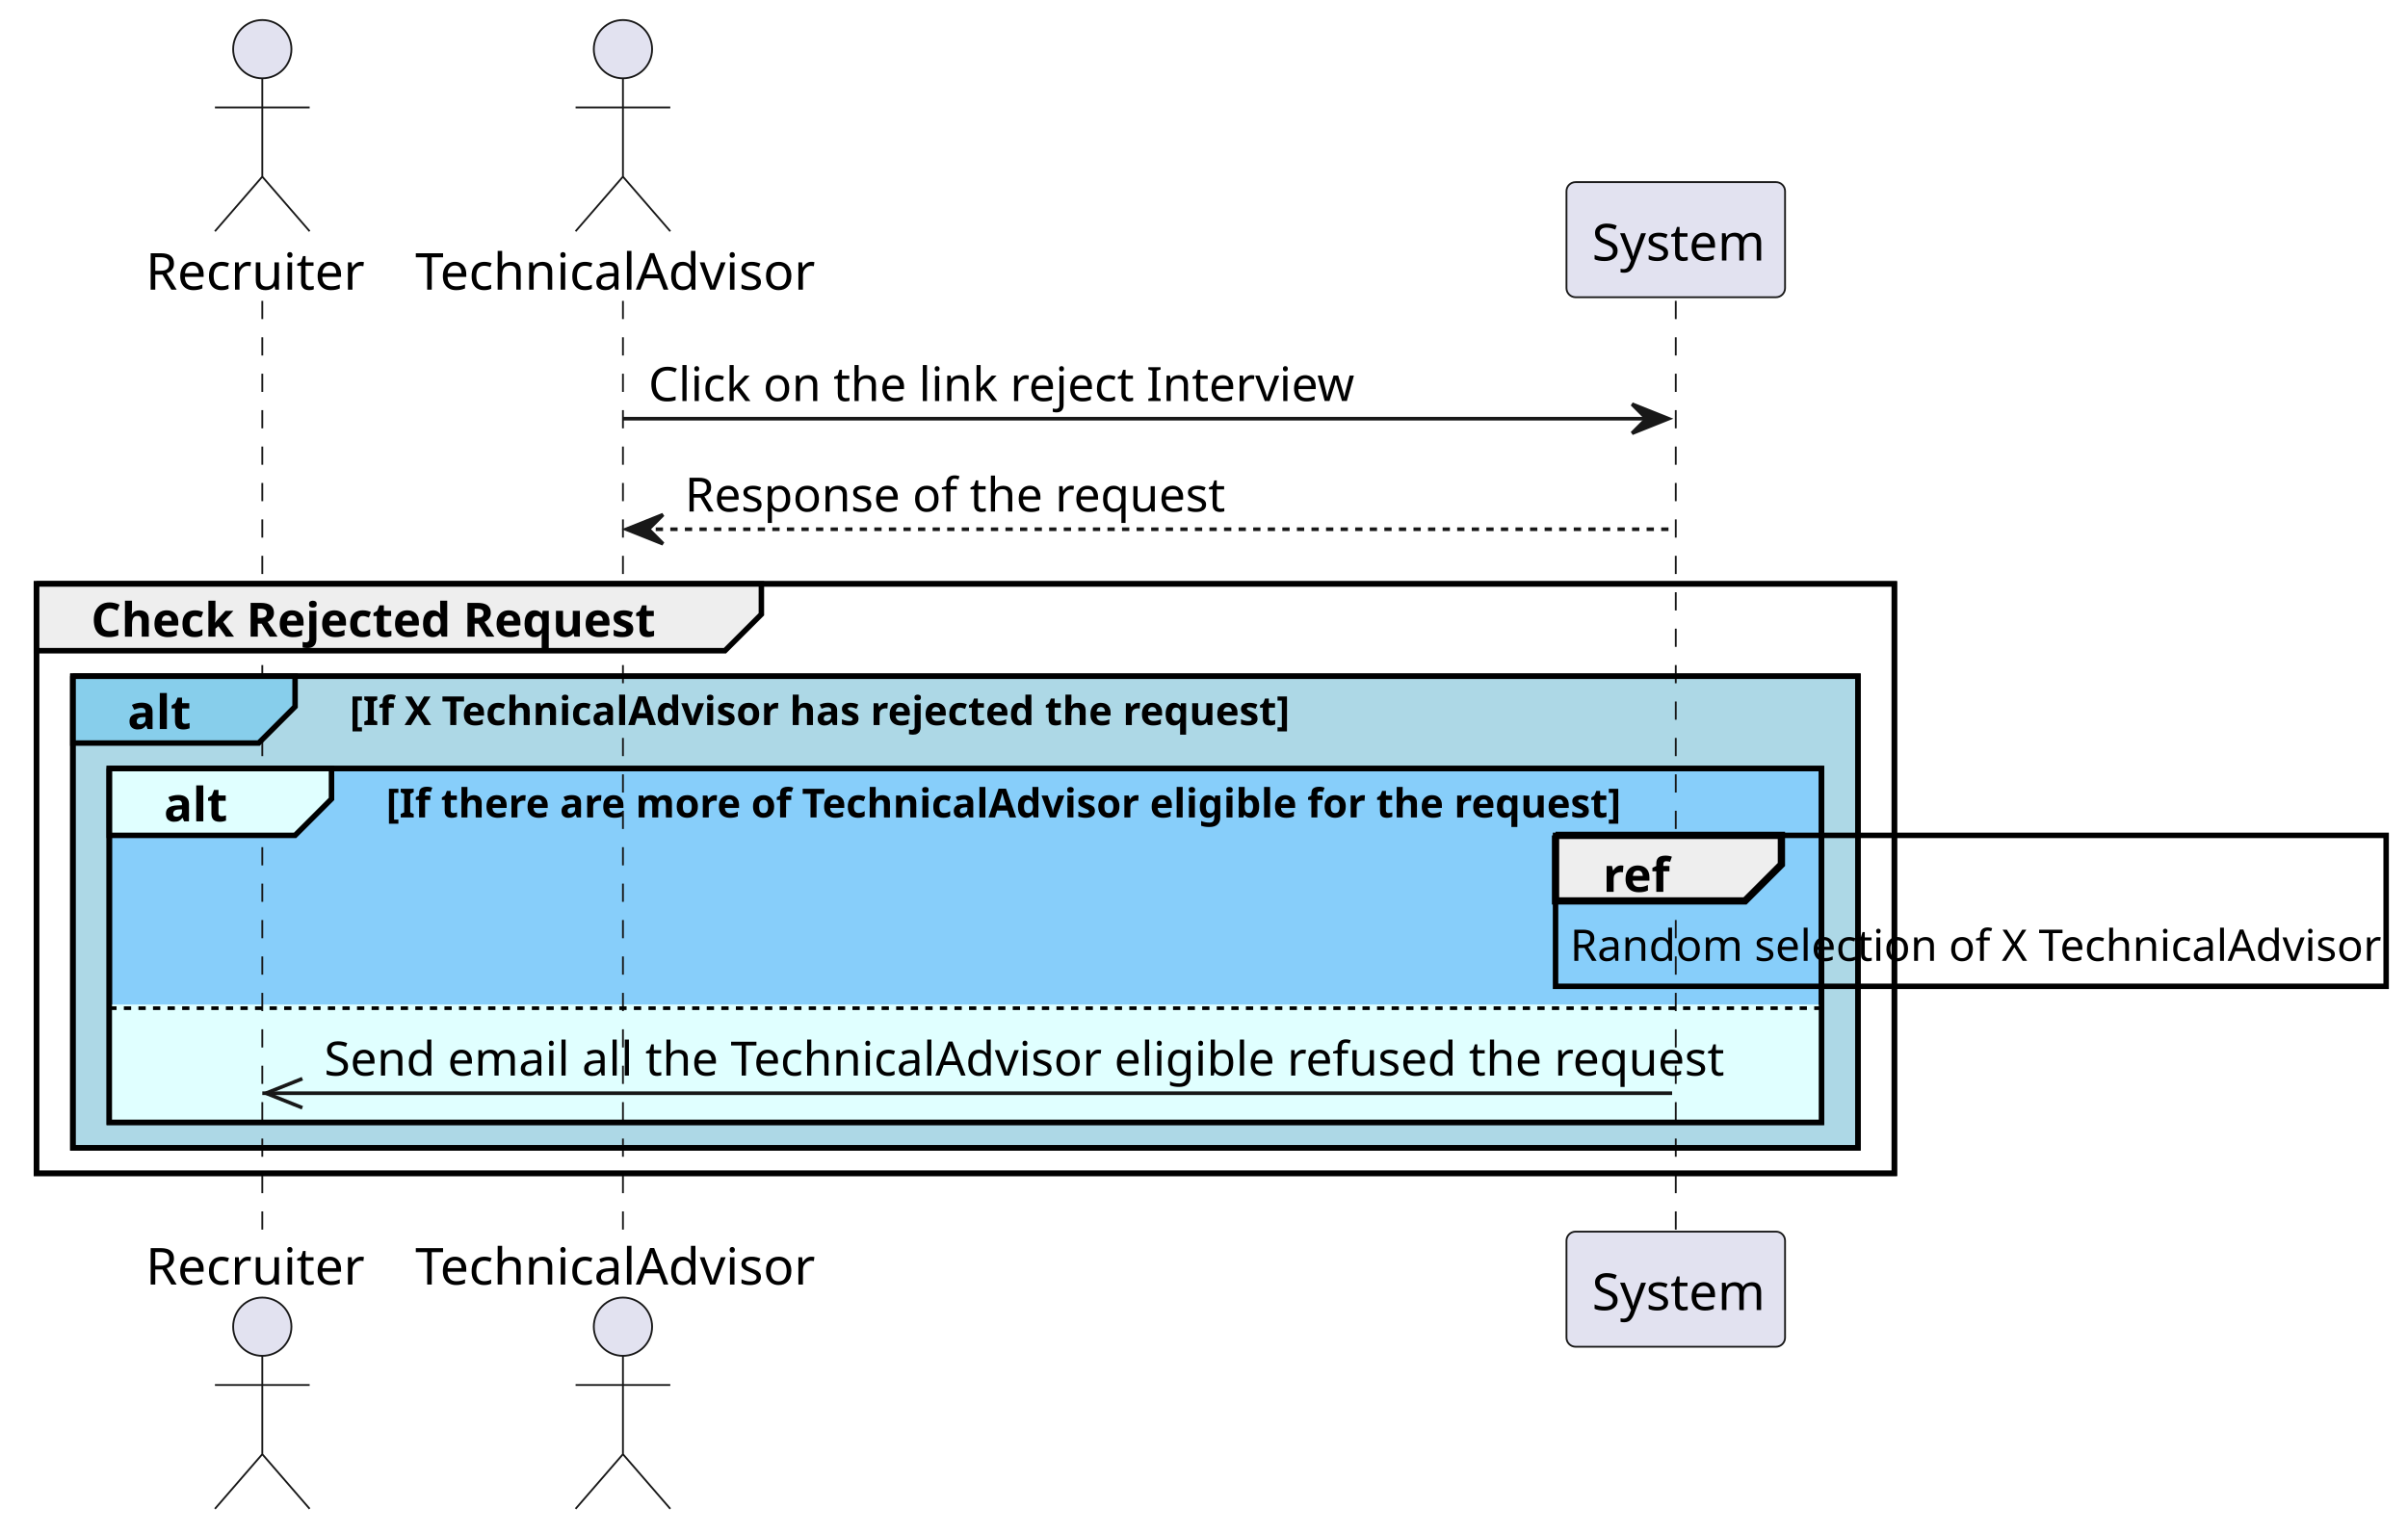
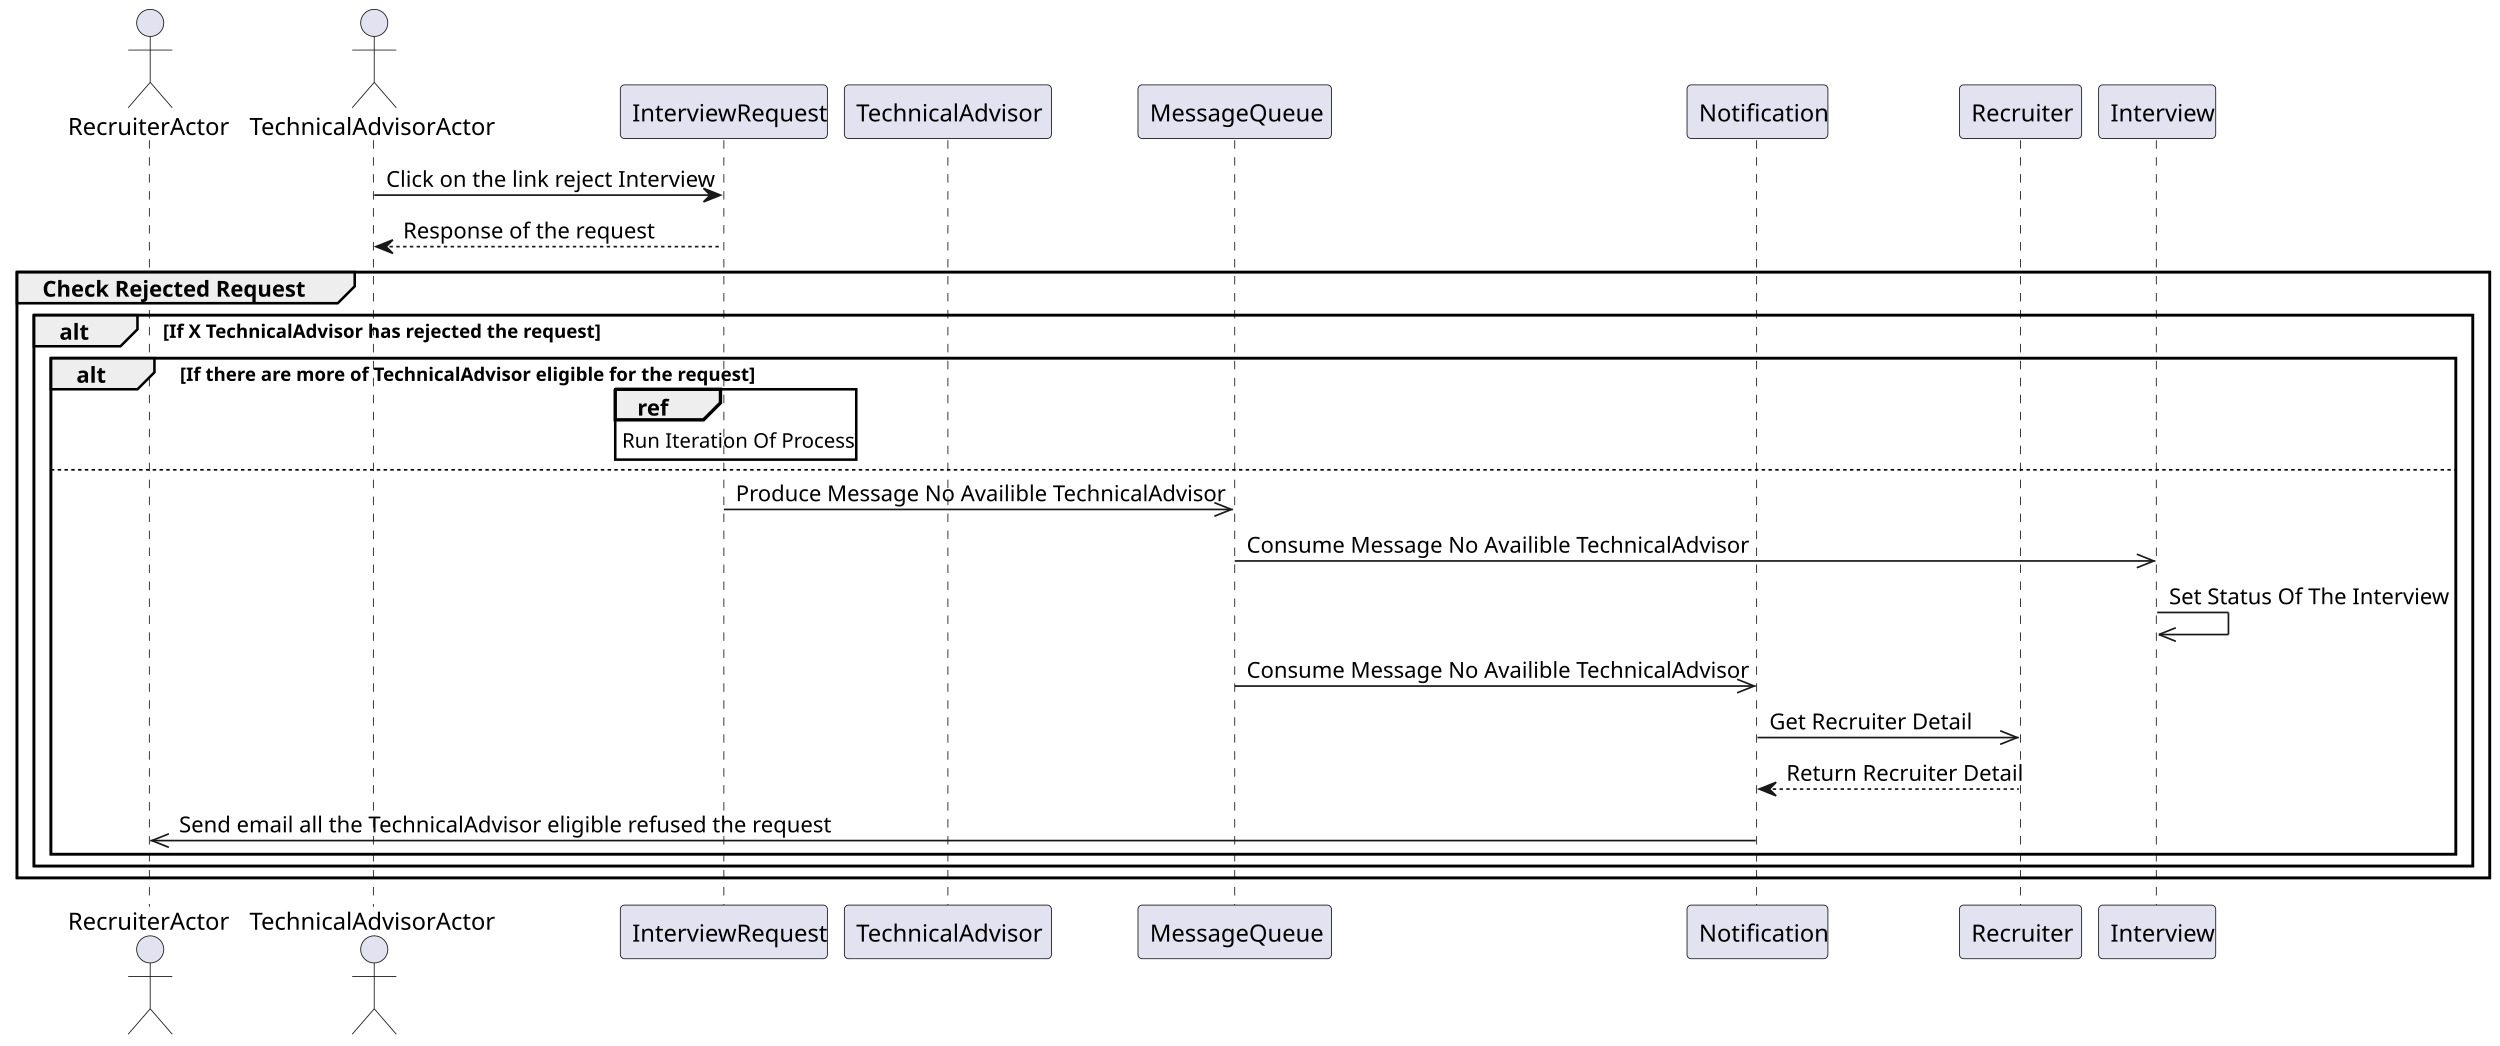
- <svg xmlns="http://www.w3.org/2000/svg" contentStyleType="text/css" height="421px" preserveAspectRatio="none" style="width:661px;height:421px;background:#FFFFFF;" version="1.1" viewBox="0 0 661 421" width="661px" zoomAndPan="magnify">
+ <svg xmlns="http://www.w3.org/2000/svg" contentStyleType="text/css" height="616px" preserveAspectRatio="none" style="width:1473px;height:616px;background:#FFFFFF;" version="1.1" viewBox="0 0 1473 616" width="1473px" zoomAndPan="magnify">
  <defs />
  <g>
-     <rect fill="none" height="161.852" style="stroke:#000000;stroke-width:1.5;" width="510" x="10" y="160.312" />
-     <rect fill="#ADD8E6" height="129.5" style="stroke:#000000;stroke-width:1.5;" width="490" x="20" y="185.664" />
-     <rect fill="#87CEFA" height="97.148" style="stroke:#000000;stroke-width:1.5;" width="470" x="30" y="211.016" />
-     <rect fill="#E0FFFF" height="32.352" style="stroke:none;stroke-width:1.0;" width="470" x="30" y="275.812" />
-     <line style="stroke:#181818;stroke-width:0.5;stroke-dasharray:5.0,5.0;" x1="72" x2="72" y1="82.609" y2="339.164" />
-     <line style="stroke:#181818;stroke-width:0.5;stroke-dasharray:5.0,5.0;" x1="171" x2="171" y1="82.609" y2="339.164" />
-     <line style="stroke:#181818;stroke-width:0.5;stroke-dasharray:5.0,5.0;" x1="460" x2="460" y1="82.609" y2="339.164" />
-     <text fill="#000000" font-family="sans-serif" font-size="14" lengthAdjust="spacing" textLength="58" x="40" y="79.533">Recruiter</text>
-     <ellipse cx="72" cy="13.5" fill="#E2E2F0" rx="8" ry="8" style="stroke:#181818;stroke-width:0.5;" />
-     <path d="M72,21.5 L72,48.5 M59,29.5 L85,29.5 M72,48.5 L59,63.5 M72,48.5 L85,63.5 " fill="none" style="stroke:#181818;stroke-width:0.5;" />
-     <text fill="#000000" font-family="sans-serif" font-size="14" lengthAdjust="spacing" textLength="58" x="40" y="352.697">Recruiter</text>
-     <ellipse cx="72" cy="364.273" fill="#E2E2F0" rx="8" ry="8" style="stroke:#181818;stroke-width:0.5;" />
-     <path d="M72,372.273 L72,399.273 M59,380.273 L85,380.273 M72,399.273 L59,414.273 M72,399.273 L85,414.273 " fill="none" style="stroke:#181818;stroke-width:0.5;" />
-     <text fill="#000000" font-family="sans-serif" font-size="14" lengthAdjust="spacing" textLength="108" x="114" y="79.533">TechnicalAdvisor</text>
-     <ellipse cx="171" cy="13.5" fill="#E2E2F0" rx="8" ry="8" style="stroke:#181818;stroke-width:0.5;" />
-     <path d="M171,21.5 L171,48.5 M158,29.5 L184,29.5 M171,48.5 L158,63.5 M171,48.5 L184,63.5 " fill="none" style="stroke:#181818;stroke-width:0.5;" />
-     <text fill="#000000" font-family="sans-serif" font-size="14" lengthAdjust="spacing" textLength="108" x="114" y="352.697">TechnicalAdvisor</text>
-     <ellipse cx="171" cy="364.273" fill="#E2E2F0" rx="8" ry="8" style="stroke:#181818;stroke-width:0.5;" />
-     <path d="M171,372.273 L171,399.273 M158,380.273 L184,380.273 M171,399.273 L158,414.273 M171,399.273 L184,414.273 " fill="none" style="stroke:#181818;stroke-width:0.5;" />
-     <rect fill="#E2E2F0" height="31.609" rx="2.5" ry="2.5" style="stroke:#181818;stroke-width:0.5;" width="60" x="430" y="50" />
-     <text fill="#000000" font-family="sans-serif" font-size="14" lengthAdjust="spacing" textLength="46" x="437" y="71.533">System</text>
-     <rect fill="#E2E2F0" height="31.609" rx="2.5" ry="2.5" style="stroke:#181818;stroke-width:0.5;" width="60" x="430" y="338.164" />
-     <text fill="#000000" font-family="sans-serif" font-size="14" lengthAdjust="spacing" textLength="46" x="437" y="359.697">System</text>
-     <polygon fill="#181818" points="448,110.961,458,114.961,448,118.961,452,114.961" style="stroke:#181818;stroke-width:1.0;" />
-     <line style="stroke:#181818;stroke-width:1.0;" x1="171" x2="454" y1="114.961" y2="114.961" />
-     <text fill="#000000" font-family="sans-serif" font-size="13" lengthAdjust="spacing" textLength="182" x="178" y="110.105">Click on the link reject Interview</text>
-     <polygon fill="#181818" points="182,141.312,172,145.312,182,149.312,178,145.312" style="stroke:#181818;stroke-width:1.0;" />
-     <line style="stroke:#181818;stroke-width:1.0;stroke-dasharray:2.0,2.0;" x1="176" x2="459" y1="145.312" y2="145.312" />
-     <text fill="#000000" font-family="sans-serif" font-size="13" lengthAdjust="spacing" textLength="141" x="188" y="140.456">Response of the request</text>
+     <rect fill="none" height="356.961" style="stroke:#000000;stroke-width:1.5;" width="1457" x="10" y="160.312" />
+     <rect fill="none" height="324.609" style="stroke:#000000;stroke-width:1.5;" width="1437" x="20" y="185.664" />
+     <rect fill="none" height="292.258" style="stroke:#000000;stroke-width:1.5;" width="1417" x="30" y="211.016" />
+     <line style="stroke:#181818;stroke-width:0.5;stroke-dasharray:5.0,5.0;" x1="88" x2="88" y1="82.609" y2="534.273" />
+     <line style="stroke:#181818;stroke-width:0.5;stroke-dasharray:5.0,5.0;" x1="220" x2="220" y1="82.609" y2="534.273" />
+     <line style="stroke:#181818;stroke-width:0.5;stroke-dasharray:5.0,5.0;" x1="426.5" x2="426.5" y1="82.609" y2="534.273" />
+     <line style="stroke:#181818;stroke-width:0.5;stroke-dasharray:5.0,5.0;" x1="558.5" x2="558.5" y1="82.609" y2="534.273" />
+     <line style="stroke:#181818;stroke-width:0.5;stroke-dasharray:5.0,5.0;" x1="727.5" x2="727.5" y1="82.609" y2="534.273" />
+     <line style="stroke:#181818;stroke-width:0.5;stroke-dasharray:5.0,5.0;" x1="1035" x2="1035" y1="82.609" y2="534.273" />
+     <line style="stroke:#181818;stroke-width:0.5;stroke-dasharray:5.0,5.0;" x1="1190.5" x2="1190.5" y1="82.609" y2="534.273" />
+     <line style="stroke:#181818;stroke-width:0.5;stroke-dasharray:5.0,5.0;" x1="1270.5" x2="1270.5" y1="82.609" y2="534.273" />
+     <text fill="#000000" font-family="sans-serif" font-size="14" lengthAdjust="spacing" textLength="91" x="40" y="79.533">RecruiterActor</text>
+     <ellipse cx="88.5" cy="13.5" fill="#E2E2F0" rx="8" ry="8" style="stroke:#181818;stroke-width:0.5;" />
+     <path d="M88.5,21.5 L88.5,48.5 M75.5,29.5 L101.5,29.5 M88.5,48.5 L75.5,63.5 M88.5,48.5 L101.5,63.5 " fill="none" style="stroke:#181818;stroke-width:0.5;" />
+     <text fill="#000000" font-family="sans-serif" font-size="14" lengthAdjust="spacing" textLength="91" x="40" y="547.807">RecruiterActor</text>
+     <ellipse cx="88.5" cy="559.383" fill="#E2E2F0" rx="8" ry="8" style="stroke:#181818;stroke-width:0.5;" />
+     <path d="M88.5,567.383 L88.5,594.383 M75.5,575.383 L101.5,575.383 M88.5,594.383 L75.5,609.383 M88.5,594.383 L101.5,609.383 " fill="none" style="stroke:#181818;stroke-width:0.5;" />
+     <text fill="#000000" font-family="sans-serif" font-size="14" lengthAdjust="spacing" textLength="141" x="147" y="79.533">TechnicalAdvisorActor</text>
+     <ellipse cx="220.5" cy="13.5" fill="#E2E2F0" rx="8" ry="8" style="stroke:#181818;stroke-width:0.5;" />
+     <path d="M220.5,21.5 L220.5,48.5 M207.5,29.5 L233.5,29.5 M220.5,48.5 L207.5,63.5 M220.5,48.5 L233.5,63.5 " fill="none" style="stroke:#181818;stroke-width:0.5;" />
+     <text fill="#000000" font-family="sans-serif" font-size="14" lengthAdjust="spacing" textLength="141" x="147" y="547.807">TechnicalAdvisorActor</text>
+     <ellipse cx="220.5" cy="559.383" fill="#E2E2F0" rx="8" ry="8" style="stroke:#181818;stroke-width:0.5;" />
+     <path d="M220.5,567.383 L220.5,594.383 M207.5,575.383 L233.5,575.383 M220.5,594.383 L207.5,609.383 M220.5,594.383 L233.5,609.383 " fill="none" style="stroke:#181818;stroke-width:0.5;" />
+     <rect fill="#E2E2F0" height="31.609" rx="2.5" ry="2.5" style="stroke:#181818;stroke-width:0.5;" width="122" x="365.5" y="50" />
+     <text fill="#000000" font-family="sans-serif" font-size="14" lengthAdjust="spacing" textLength="108" x="372.5" y="71.533">InterviewRequest</text>
+     <rect fill="#E2E2F0" height="31.609" rx="2.5" ry="2.5" style="stroke:#181818;stroke-width:0.5;" width="122" x="365.5" y="533.273" />
+     <text fill="#000000" font-family="sans-serif" font-size="14" lengthAdjust="spacing" textLength="108" x="372.5" y="554.807">InterviewRequest</text>
+     <rect fill="#E2E2F0" height="31.609" rx="2.5" ry="2.5" style="stroke:#181818;stroke-width:0.5;" width="122" x="497.5" y="50" />
+     <text fill="#000000" font-family="sans-serif" font-size="14" lengthAdjust="spacing" textLength="108" x="504.5" y="71.533">TechnicalAdvisor</text>
+     <rect fill="#E2E2F0" height="31.609" rx="2.5" ry="2.5" style="stroke:#181818;stroke-width:0.5;" width="122" x="497.5" y="533.273" />
+     <text fill="#000000" font-family="sans-serif" font-size="14" lengthAdjust="spacing" textLength="108" x="504.5" y="554.807">TechnicalAdvisor</text>
+     <rect fill="#E2E2F0" height="31.609" rx="2.5" ry="2.5" style="stroke:#181818;stroke-width:0.5;" width="114" x="670.5" y="50" />
+     <text fill="#000000" font-family="sans-serif" font-size="14" lengthAdjust="spacing" textLength="100" x="677.5" y="71.533">MessageQueue</text>
+     <rect fill="#E2E2F0" height="31.609" rx="2.5" ry="2.5" style="stroke:#181818;stroke-width:0.5;" width="114" x="670.5" y="533.273" />
+     <text fill="#000000" font-family="sans-serif" font-size="14" lengthAdjust="spacing" textLength="100" x="677.5" y="554.807">MessageQueue</text>
+     <rect fill="#E2E2F0" height="31.609" rx="2.5" ry="2.5" style="stroke:#181818;stroke-width:0.5;" width="83" x="994" y="50" />
+     <text fill="#000000" font-family="sans-serif" font-size="14" lengthAdjust="spacing" textLength="69" x="1001" y="71.533">Notification</text>
+     <rect fill="#E2E2F0" height="31.609" rx="2.5" ry="2.5" style="stroke:#181818;stroke-width:0.5;" width="83" x="994" y="533.273" />
+     <text fill="#000000" font-family="sans-serif" font-size="14" lengthAdjust="spacing" textLength="69" x="1001" y="554.807">Notification</text>
+     <rect fill="#E2E2F0" height="31.609" rx="2.5" ry="2.5" style="stroke:#181818;stroke-width:0.5;" width="72" x="1154.5" y="50" />
+     <text fill="#000000" font-family="sans-serif" font-size="14" lengthAdjust="spacing" textLength="58" x="1161.5" y="71.533">Recruiter</text>
+     <rect fill="#E2E2F0" height="31.609" rx="2.5" ry="2.5" style="stroke:#181818;stroke-width:0.5;" width="72" x="1154.5" y="533.273" />
+     <text fill="#000000" font-family="sans-serif" font-size="14" lengthAdjust="spacing" textLength="58" x="1161.5" y="554.807">Recruiter</text>
+     <rect fill="#E2E2F0" height="31.609" rx="2.5" ry="2.5" style="stroke:#181818;stroke-width:0.5;" width="69" x="1236.5" y="50" />
+     <text fill="#000000" font-family="sans-serif" font-size="14" lengthAdjust="spacing" textLength="55" x="1243.5" y="71.533">Interview</text>
+     <rect fill="#E2E2F0" height="31.609" rx="2.5" ry="2.5" style="stroke:#181818;stroke-width:0.5;" width="69" x="1236.5" y="533.273" />
+     <text fill="#000000" font-family="sans-serif" font-size="14" lengthAdjust="spacing" textLength="55" x="1243.5" y="554.807">Interview</text>
+     <polygon fill="#181818" points="414.5,110.961,424.5,114.961,414.5,118.961,418.5,114.961" style="stroke:#181818;stroke-width:1.0;" />
+     <line style="stroke:#181818;stroke-width:1.0;" x1="220.5" x2="420.5" y1="114.961" y2="114.961" />
+     <text fill="#000000" font-family="sans-serif" font-size="13" lengthAdjust="spacing" textLength="182" x="227.5" y="110.105">Click on the link reject Interview</text>
+     <polygon fill="#181818" points="231.5,141.312,221.5,145.312,231.5,149.312,227.5,145.312" style="stroke:#181818;stroke-width:1.0;" />
+     <line style="stroke:#181818;stroke-width:1.0;stroke-dasharray:2.0,2.0;" x1="225.5" x2="425.5" y1="145.312" y2="145.312" />
+     <text fill="#000000" font-family="sans-serif" font-size="13" lengthAdjust="spacing" textLength="141" x="237.5" y="140.456">Response of the request</text>
    <path d="M10,160.312 L209,160.312 L209,168.664 L199,178.664 L10,178.664 L10,160.312 " fill="#EEEEEE" style="stroke:#000000;stroke-width:1.5;" />
-     <rect fill="none" height="161.852" style="stroke:#000000;stroke-width:1.5;" width="510" x="10" y="160.312" />
+     <rect fill="none" height="356.961" style="stroke:#000000;stroke-width:1.5;" width="1457" x="10" y="160.312" />
    <text fill="#000000" font-family="sans-serif" font-size="13" font-weight="bold" lengthAdjust="spacing" textLength="154" x="25" y="174.808">Check Rejected Request</text>
-     <path d="M20,185.664 L81,185.664 L81,194.016 L71,204.016 L20,204.016 L20,185.664 " fill="#87CEEB" style="stroke:#000000;stroke-width:1.5;" />
-     <rect fill="none" height="129.5" style="stroke:#000000;stroke-width:1.5;" width="490" x="20" y="185.664" />
+     <path d="M20,185.664 L81,185.664 L81,194.016 L71,204.016 L20,204.016 L20,185.664 " fill="#EEEEEE" style="stroke:#000000;stroke-width:1.5;" />
+     <rect fill="none" height="324.609" style="stroke:#000000;stroke-width:1.5;" width="1437" x="20" y="185.664" />
    <text fill="#000000" font-family="sans-serif" font-size="13" font-weight="bold" lengthAdjust="spacing" textLength="16" x="35" y="200.159">alt</text>
    <text fill="#000000" font-family="sans-serif" font-size="11" font-weight="bold" lengthAdjust="spacing" textLength="263" x="96" y="199.083">[If X TechnicalAdvisor has rejected the request]</text>
-     <path d="M30,211.016 L91,211.016 L91,219.367 L81,229.367 L30,229.367 L30,211.016 " fill="#E0FFFF" style="stroke:#000000;stroke-width:1.5;" />
-     <rect fill="none" height="97.148" style="stroke:#000000;stroke-width:1.5;" width="470" x="30" y="211.016" />
+     <path d="M30,211.016 L91,211.016 L91,219.367 L81,229.367 L30,229.367 L30,211.016 " fill="#EEEEEE" style="stroke:#000000;stroke-width:1.5;" />
+     <rect fill="none" height="292.258" style="stroke:#000000;stroke-width:1.5;" width="1417" x="30" y="211.016" />
    <text fill="#000000" font-family="sans-serif" font-size="13" font-weight="bold" lengthAdjust="spacing" textLength="16" x="45" y="225.511">alt</text>
    <text fill="#000000" font-family="sans-serif" font-size="11" font-weight="bold" lengthAdjust="spacing" textLength="344" x="106" y="224.435">[If there are more of TechnicalAdvisor eligible for the request]</text>
-     <rect fill="none" height="41.445" style="stroke:#000000;stroke-width:1.5;" width="228" x="427" y="229.367" />
-     <path d="M427,229.367 L489,229.367 L489,237.367 L479,247.367 L427,247.367 L427,229.367 " fill="#EEEEEE" style="stroke:#000000;stroke-width:2.0;" />
-     <text fill="#000000" font-family="sans-serif" font-size="13" font-weight="bold" lengthAdjust="spacing" textLength="17" x="440" y="244.862">ref</text>
-     <text fill="#000000" font-family="sans-serif" font-size="12" lengthAdjust="spacing" textLength="220" x="431" y="263.824">Random selection of X TechnicalAdvisor</text>
-     <line style="stroke:#000000;stroke-width:1.0;stroke-dasharray:2.0,2.0;" x1="30" x2="500" y1="276.812" y2="276.812" />
-     <line style="stroke:#181818;stroke-width:1.0;" x1="73" x2="83" y1="300.164" y2="296.164" />
-     <line style="stroke:#181818;stroke-width:1.0;" x1="73" x2="83" y1="300.164" y2="304.164" />
-     <line style="stroke:#181818;stroke-width:1.0;" x1="72" x2="459" y1="300.164" y2="300.164" />
-     <text fill="#000000" font-family="sans-serif" font-size="13" lengthAdjust="spacing" textLength="364" x="89" y="295.308">Send email all the TechnicalAdvisor eligible refused the request</text>
+     <rect fill="none" height="41.445" style="stroke:#000000;stroke-width:1.5;" width="142" x="362.5" y="229.367" />
+     <path d="M362.5,229.367 L424.5,229.367 L424.5,237.367 L414.5,247.367 L362.5,247.367 L362.5,229.367 " fill="#EEEEEE" style="stroke:#000000;stroke-width:2.0;" />
+     <text fill="#000000" font-family="sans-serif" font-size="13" font-weight="bold" lengthAdjust="spacing" textLength="17" x="375.5" y="244.862">ref</text>
+     <text fill="#000000" font-family="sans-serif" font-size="12" lengthAdjust="spacing" textLength="134" x="366.5" y="263.824">Run Iteration Of Process</text>
+     <line style="stroke:#000000;stroke-width:1.0;stroke-dasharray:2.0,2.0;" x1="30" x2="1447" y1="276.812" y2="276.812" />
+     <line style="stroke:#181818;stroke-width:1.0;" x1="725.5" x2="715.5" y1="300.164" y2="296.164" />
+     <line style="stroke:#181818;stroke-width:1.0;" x1="725.5" x2="715.5" y1="300.164" y2="304.164" />
+     <line style="stroke:#181818;stroke-width:1.0;" x1="426.5" x2="726.5" y1="300.164" y2="300.164" />
+     <text fill="#000000" font-family="sans-serif" font-size="13" lengthAdjust="spacing" textLength="277" x="433.5" y="295.308">Produce Message No Availible TechnicalAdvisor</text>
+     <line style="stroke:#181818;stroke-width:1.0;" x1="1269" x2="1259" y1="330.516" y2="326.516" />
+     <line style="stroke:#181818;stroke-width:1.0;" x1="1269" x2="1259" y1="330.516" y2="334.516" />
+     <line style="stroke:#181818;stroke-width:1.0;" x1="727.5" x2="1270" y1="330.516" y2="330.516" />
+     <text fill="#000000" font-family="sans-serif" font-size="13" lengthAdjust="spacing" textLength="284" x="734.5" y="325.659">Consume Message No Availible TechnicalAdvisor</text>
+     <line style="stroke:#181818;stroke-width:1.0;" x1="1271" x2="1313" y1="360.867" y2="360.867" />
+     <line style="stroke:#181818;stroke-width:1.0;" x1="1313" x2="1313" y1="360.867" y2="373.867" />
+     <line style="stroke:#181818;stroke-width:1.0;" x1="1272" x2="1313" y1="373.867" y2="373.867" />
+     <line style="stroke:#181818;stroke-width:1.0;" x1="1272" x2="1282" y1="373.867" y2="369.867" />
+     <line style="stroke:#181818;stroke-width:1.0;" x1="1272" x2="1282" y1="373.867" y2="377.867" />
+     <text fill="#000000" font-family="sans-serif" font-size="13" lengthAdjust="spacing" textLength="157" x="1278" y="356.011">Set Status Of The Interview</text>
+     <line style="stroke:#181818;stroke-width:1.0;" x1="1033.5" x2="1023.5" y1="404.219" y2="400.219" />
+     <line style="stroke:#181818;stroke-width:1.0;" x1="1033.5" x2="1023.5" y1="404.219" y2="408.219" />
+     <line style="stroke:#181818;stroke-width:1.0;" x1="727.5" x2="1034.5" y1="404.219" y2="404.219" />
+     <text fill="#000000" font-family="sans-serif" font-size="13" lengthAdjust="spacing" textLength="284" x="734.5" y="399.362">Consume Message No Availible TechnicalAdvisor</text>
+     <line style="stroke:#181818;stroke-width:1.0;" x1="1188.5" x2="1178.5" y1="434.57" y2="430.57" />
+     <line style="stroke:#181818;stroke-width:1.0;" x1="1188.5" x2="1178.5" y1="434.57" y2="438.57" />
+     <line style="stroke:#181818;stroke-width:1.0;" x1="1035.5" x2="1189.5" y1="434.57" y2="434.57" />
+     <text fill="#000000" font-family="sans-serif" font-size="13" lengthAdjust="spacing" textLength="114" x="1042.5" y="429.714">Get Recruiter Detail</text>
+     <polygon fill="#181818" points="1046.5,460.922,1036.5,464.922,1046.5,468.922,1042.5,464.922" style="stroke:#181818;stroke-width:1.0;" />
+     <line style="stroke:#181818;stroke-width:1.0;stroke-dasharray:2.0,2.0;" x1="1040.5" x2="1189.5" y1="464.922" y2="464.922" />
+     <text fill="#000000" font-family="sans-serif" font-size="13" lengthAdjust="spacing" textLength="131" x="1052.5" y="460.065">Return Recruiter Detail</text>
+     <line style="stroke:#181818;stroke-width:1.0;" x1="89.5" x2="99.5" y1="495.273" y2="491.273" />
+     <line style="stroke:#181818;stroke-width:1.0;" x1="89.5" x2="99.5" y1="495.273" y2="499.273" />
+     <line style="stroke:#181818;stroke-width:1.0;" x1="88.5" x2="1034.5" y1="495.273" y2="495.273" />
+     <text fill="#000000" font-family="sans-serif" font-size="13" lengthAdjust="spacing" textLength="364" x="105.5" y="490.417">Send email all the TechnicalAdvisor eligible refused the request</text>
  </g>
</svg>
